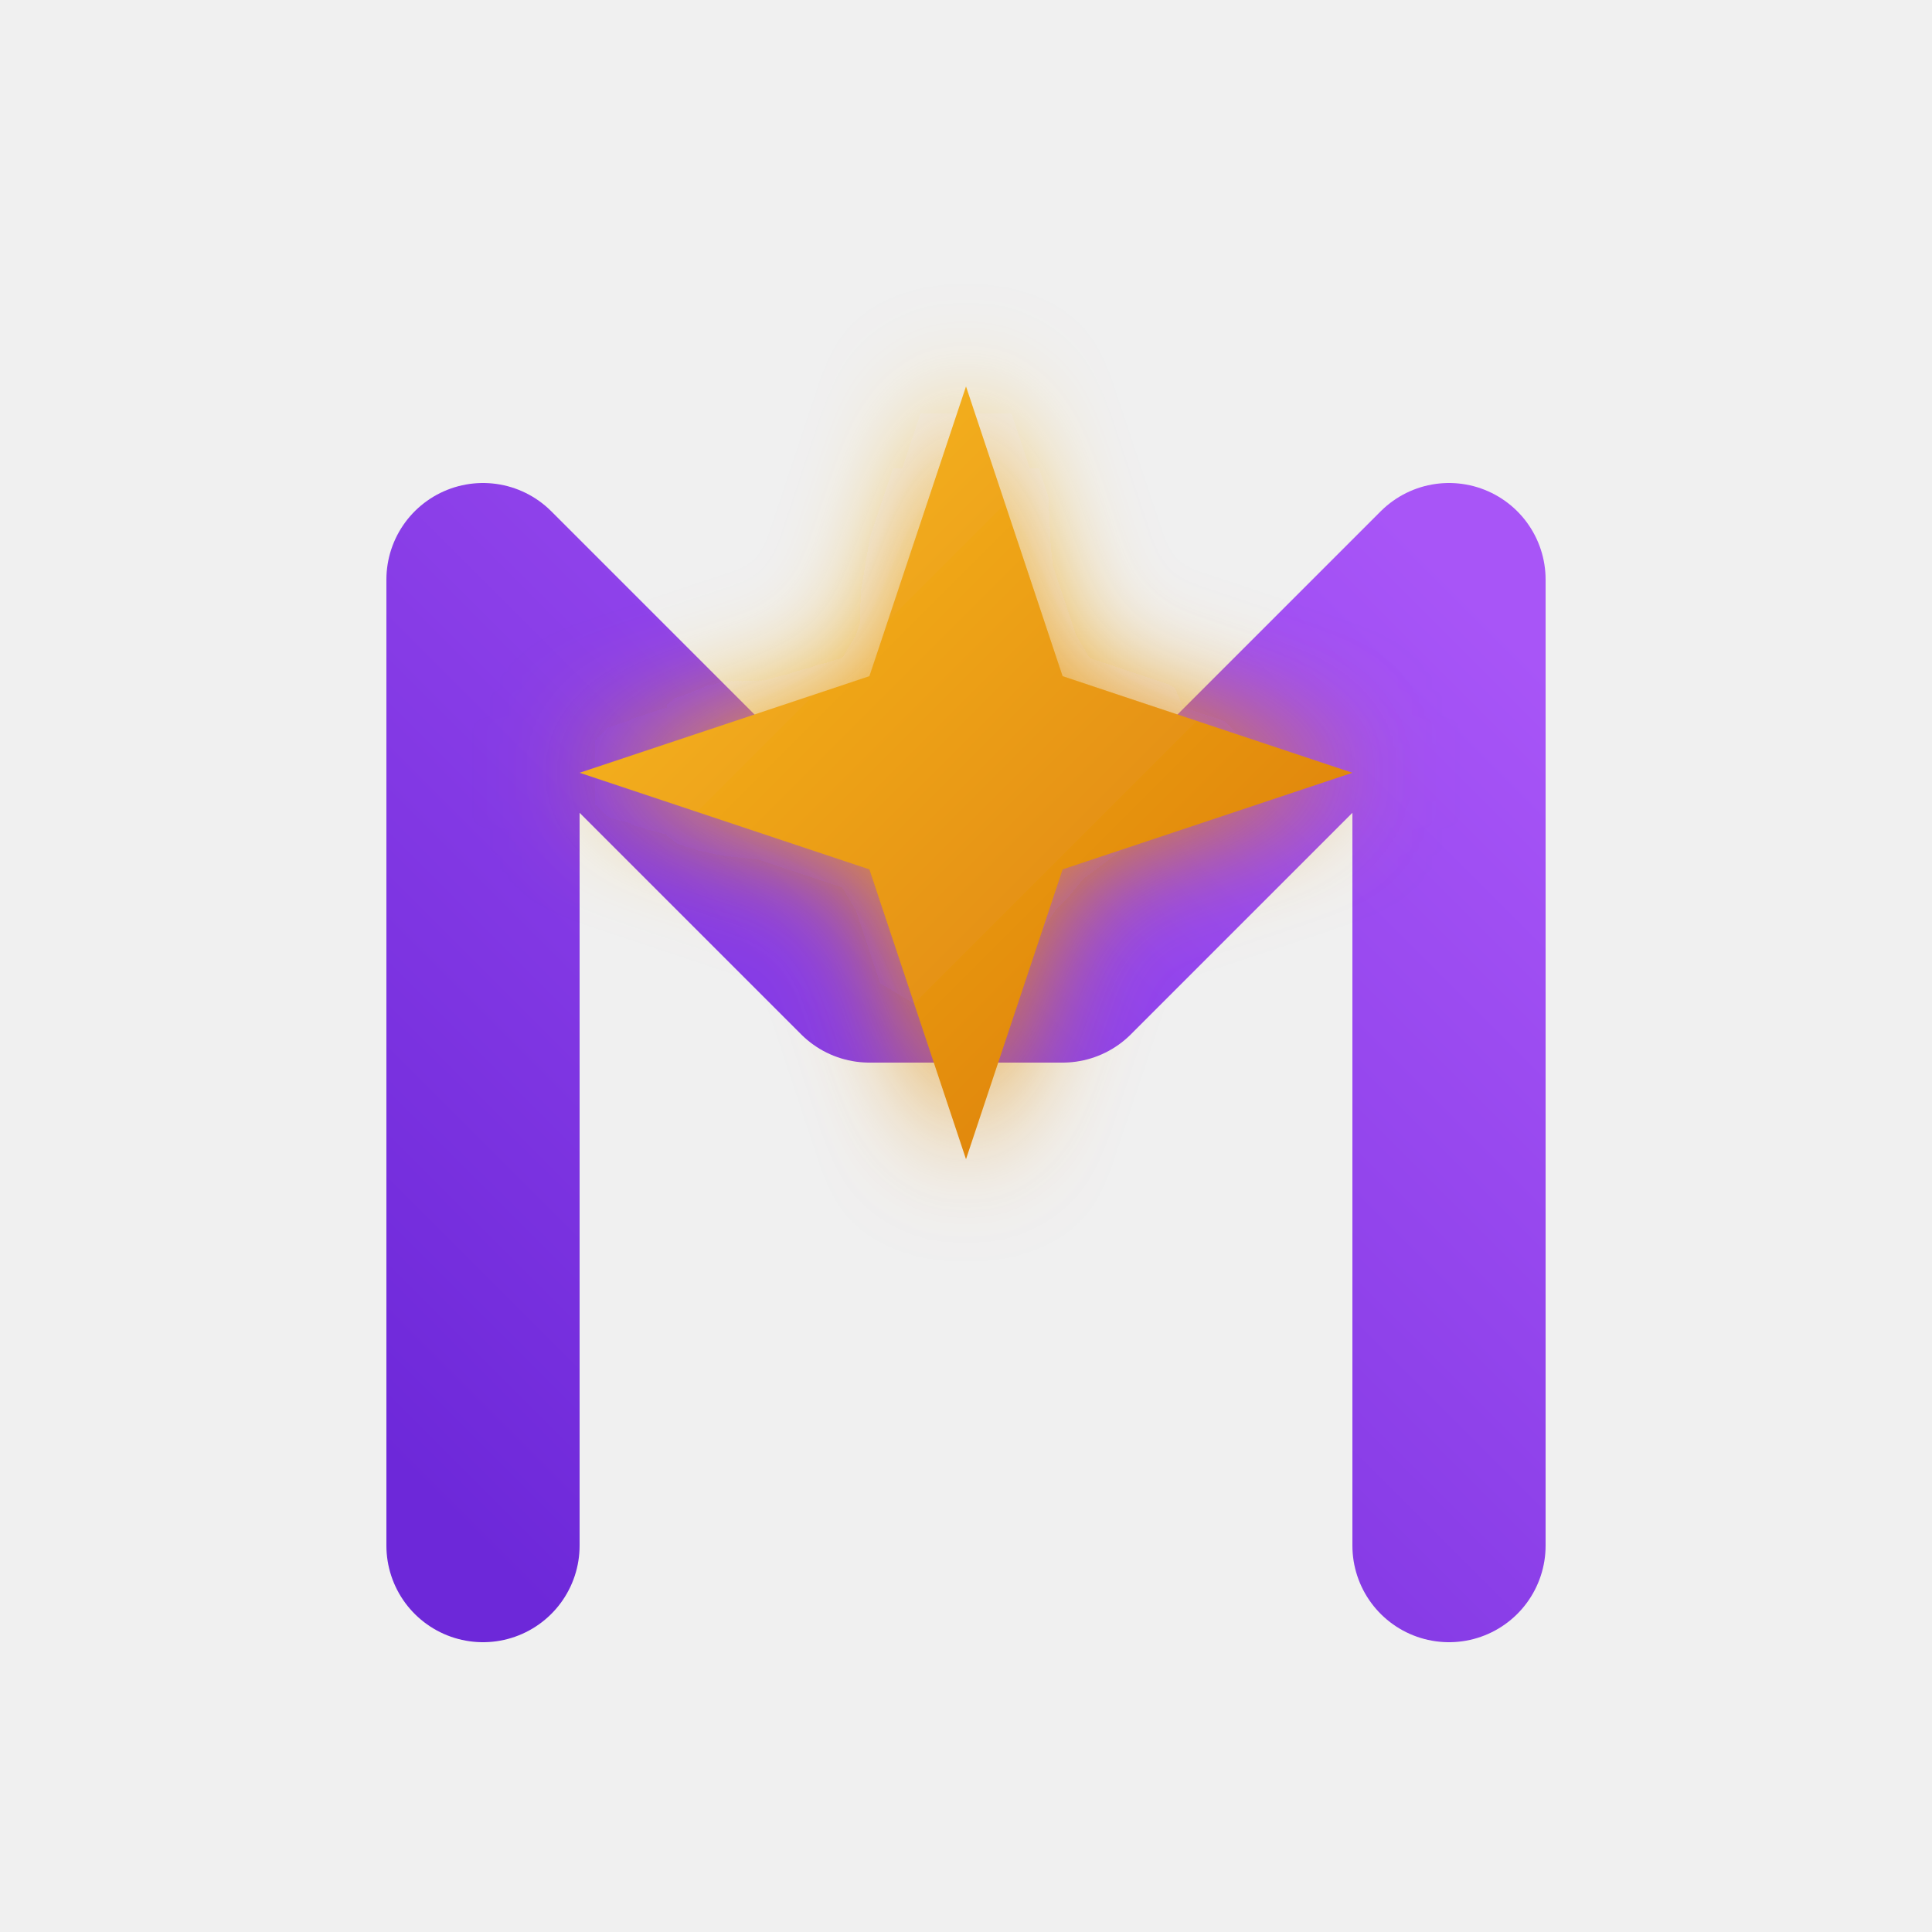
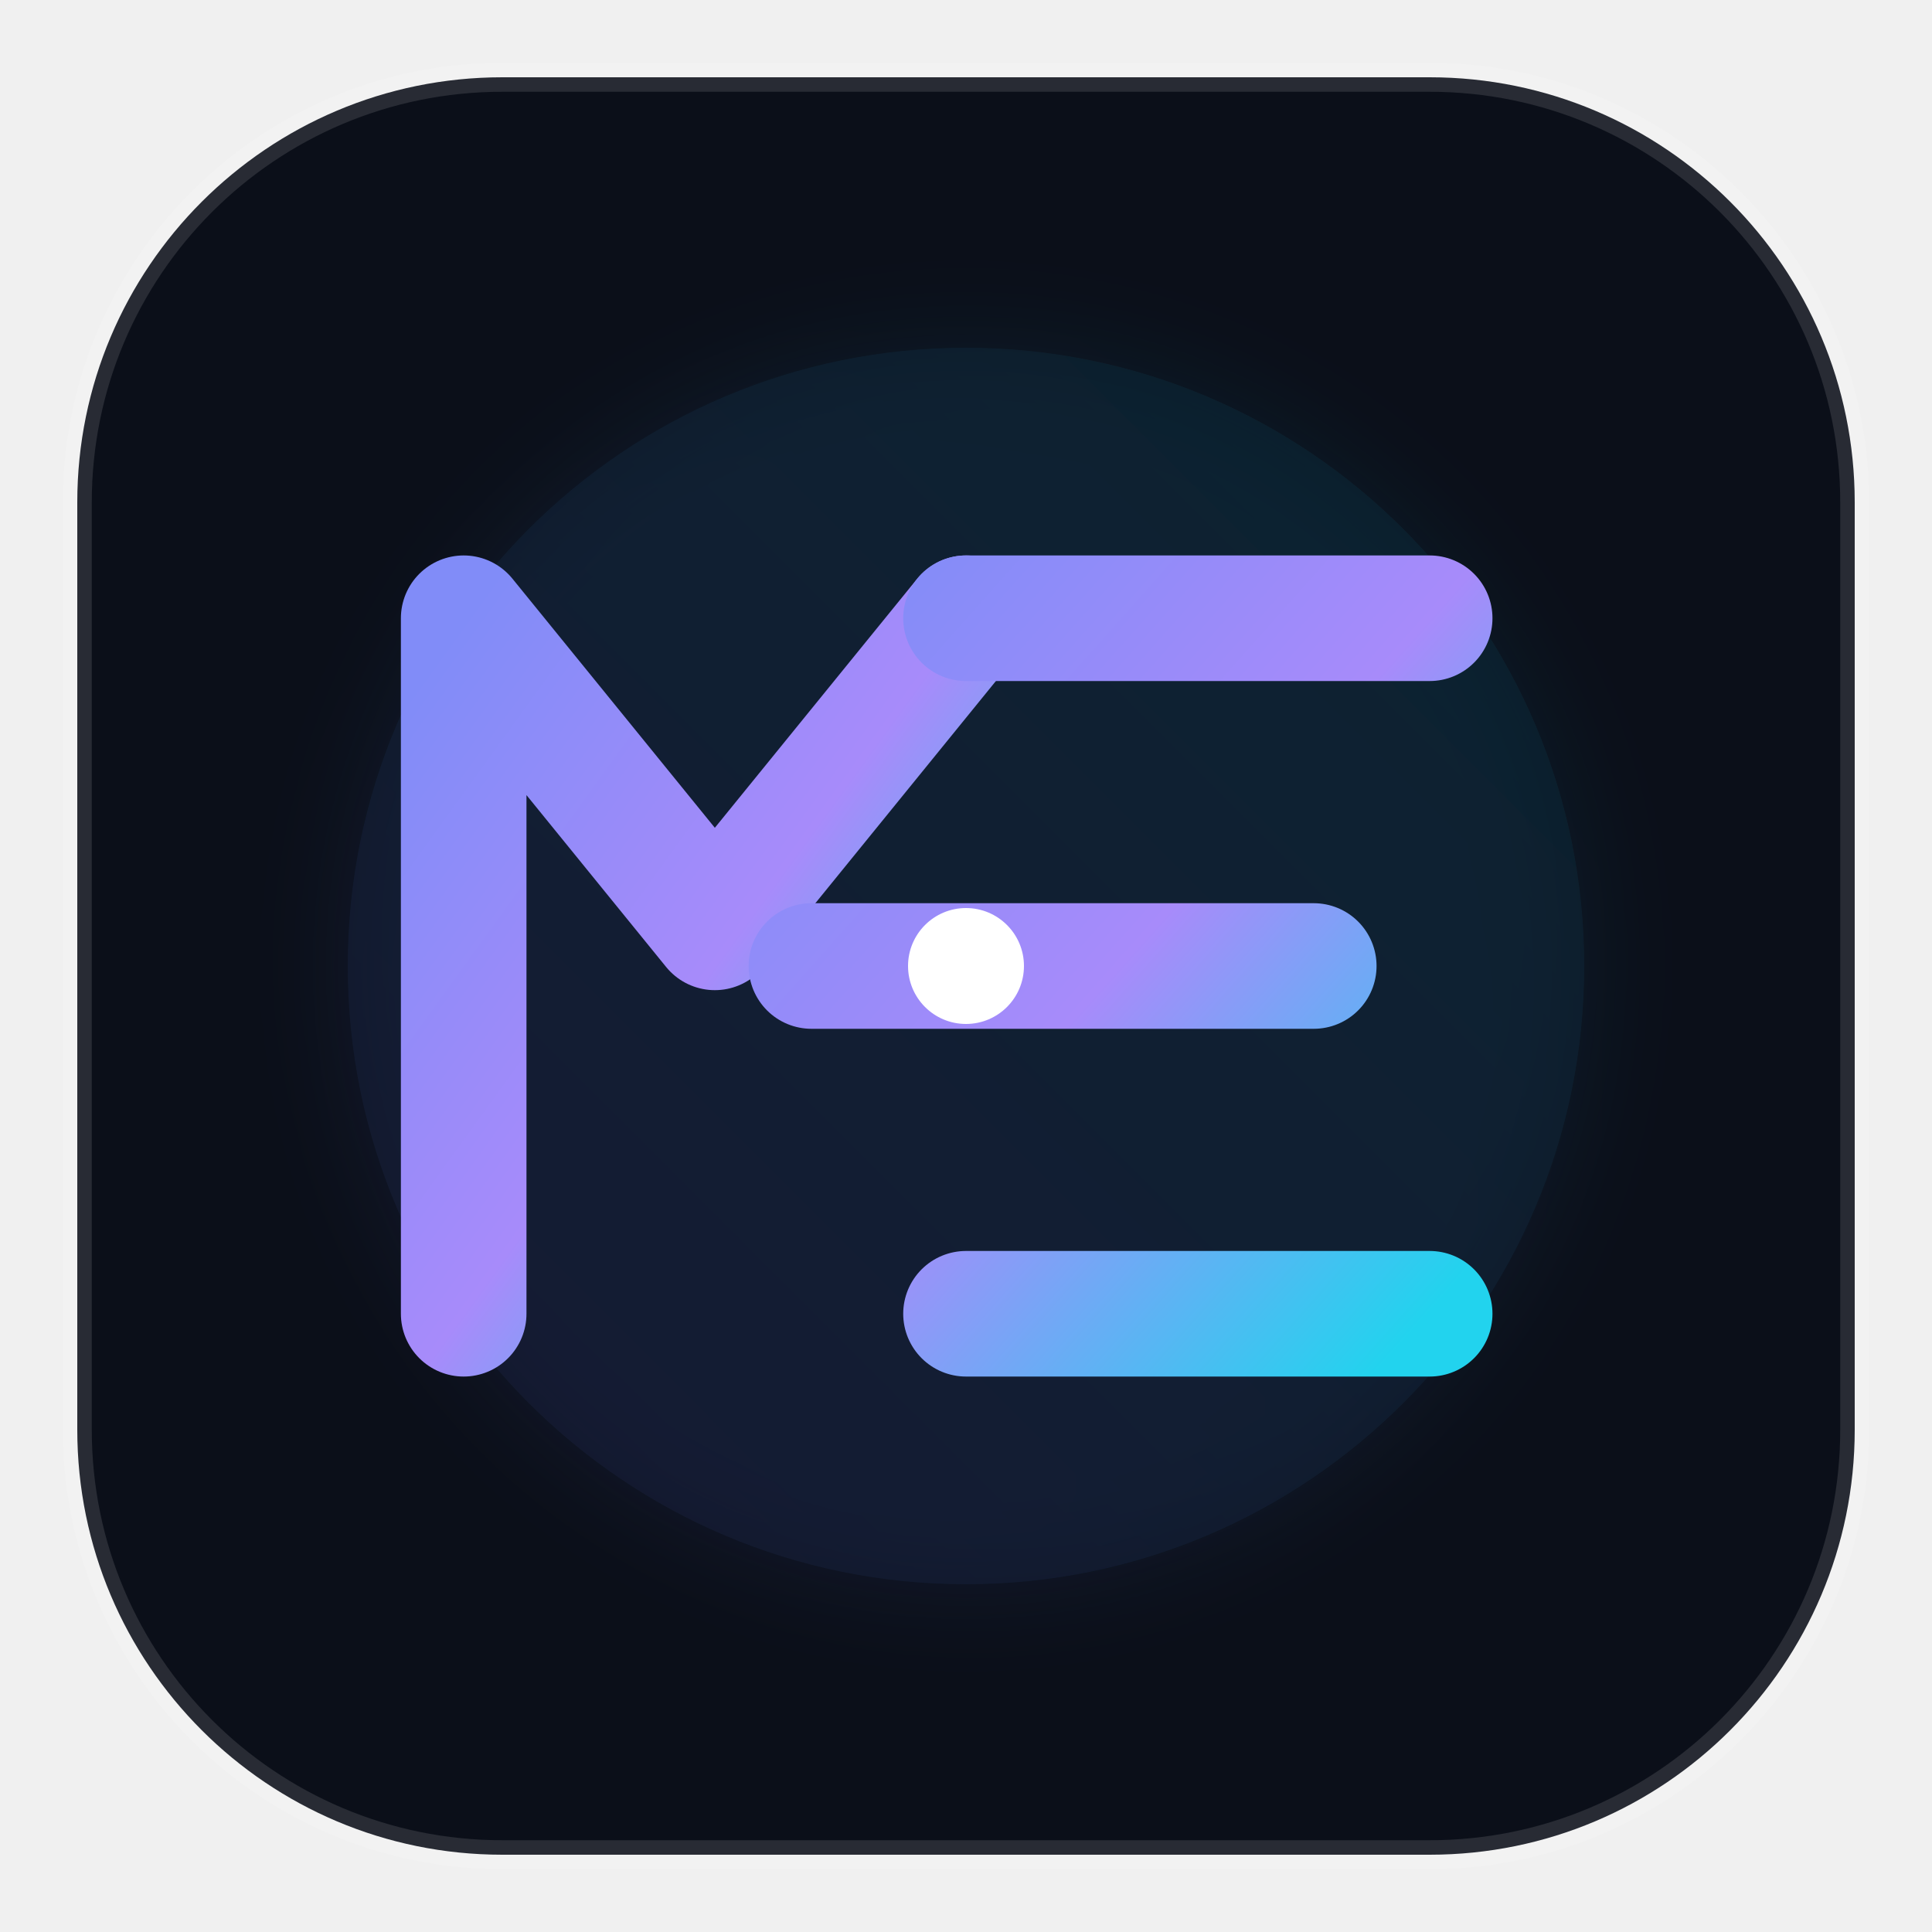
- <svg xmlns="http://www.w3.org/2000/svg" class="logo-icon" viewBox="0 0 100 100" fill="none">
+ <svg xmlns="http://www.w3.org/2000/svg" viewBox="0 0 100 100" fill="none" class="logo-icon">
  <defs>
-     <linearGradient id="opt1Purp" x1="0%" y1="100%" x2="100%" y2="0%">
-       <stop offset="0%" stop-color="#6d28d9" />
-       <stop offset="100%" stop-color="#a855f7" />
+     <linearGradient id="nexusGrad" x1="0%" y1="0%" x2="100%" y2="100%">
+       <stop offset="0%" stop-color="#818cf8" />
+       <stop offset="50%" stop-color="#a78bfa" />
+       <stop offset="100%" stop-color="#22d3ee" />
    </linearGradient>
-     <linearGradient id="opt1Gold" x1="0%" y1="0%" x2="100%" y2="100%">
-       <stop offset="0%" stop-color="#fbbf24" />
-       <stop offset="100%" stop-color="#d97706" />
+     <linearGradient id="glowGrad" x1="0%" y1="100%" x2="100%" y2="0%">
+       <stop offset="0%" stop-color="#6366f1" stop-opacity="0.6" />
+       <stop offset="100%" stop-color="#06b6d4" stop-opacity="0.6" />
    </linearGradient>
-     <filter id="glow1" x="-20%" y="-20%" width="140%" height="140%">
-       <feGaussianBlur stdDeviation="3" result="blur" />
+     <filter id="subtleGlow" x="-20%" y="-20%" width="140%" height="140%">
+       <feGaussianBlur stdDeviation="2.5" result="blur" />
      <feComposite in="SourceGraphic" in2="blur" operator="over" />
    </filter>
  </defs>
-   <path d="M25 80 L25 30 L45 50 L55 50 L75 30 L75 80" stroke="url(#opt1Purp)" stroke-width="10" stroke-linejoin="round" stroke-linecap="round" />
-   <path d="M50 20 L55 35 L70 40 L55 45 L50 60 L45 45 L30 40 L45 35 Z" fill="url(#opt1Gold)" filter="url(#glow1)" />
+   <rect width="92" height="92" x="4" y="4" rx="22" fill="#0b0f19" stroke="rgba(255,255,255,0.12)" stroke-width="1.5" />
+   <circle cx="50" cy="50" r="32" fill="url(#glowGrad)" opacity="0.15" filter="url(#subtleGlow)" />
+   <path d="M24 68 V32 L37 48 L50 32" stroke="url(#nexusGrad)" stroke-width="6.5" stroke-linecap="round" stroke-linejoin="round" />
+   <path d="M50 32 H74 M42 50 H68 M50 68 H74" stroke="url(#nexusGrad)" stroke-width="6.5" stroke-linecap="round" stroke-linejoin="round" />
+   <circle cx="50" cy="50" r="3" fill="#ffffff" />
</svg>
